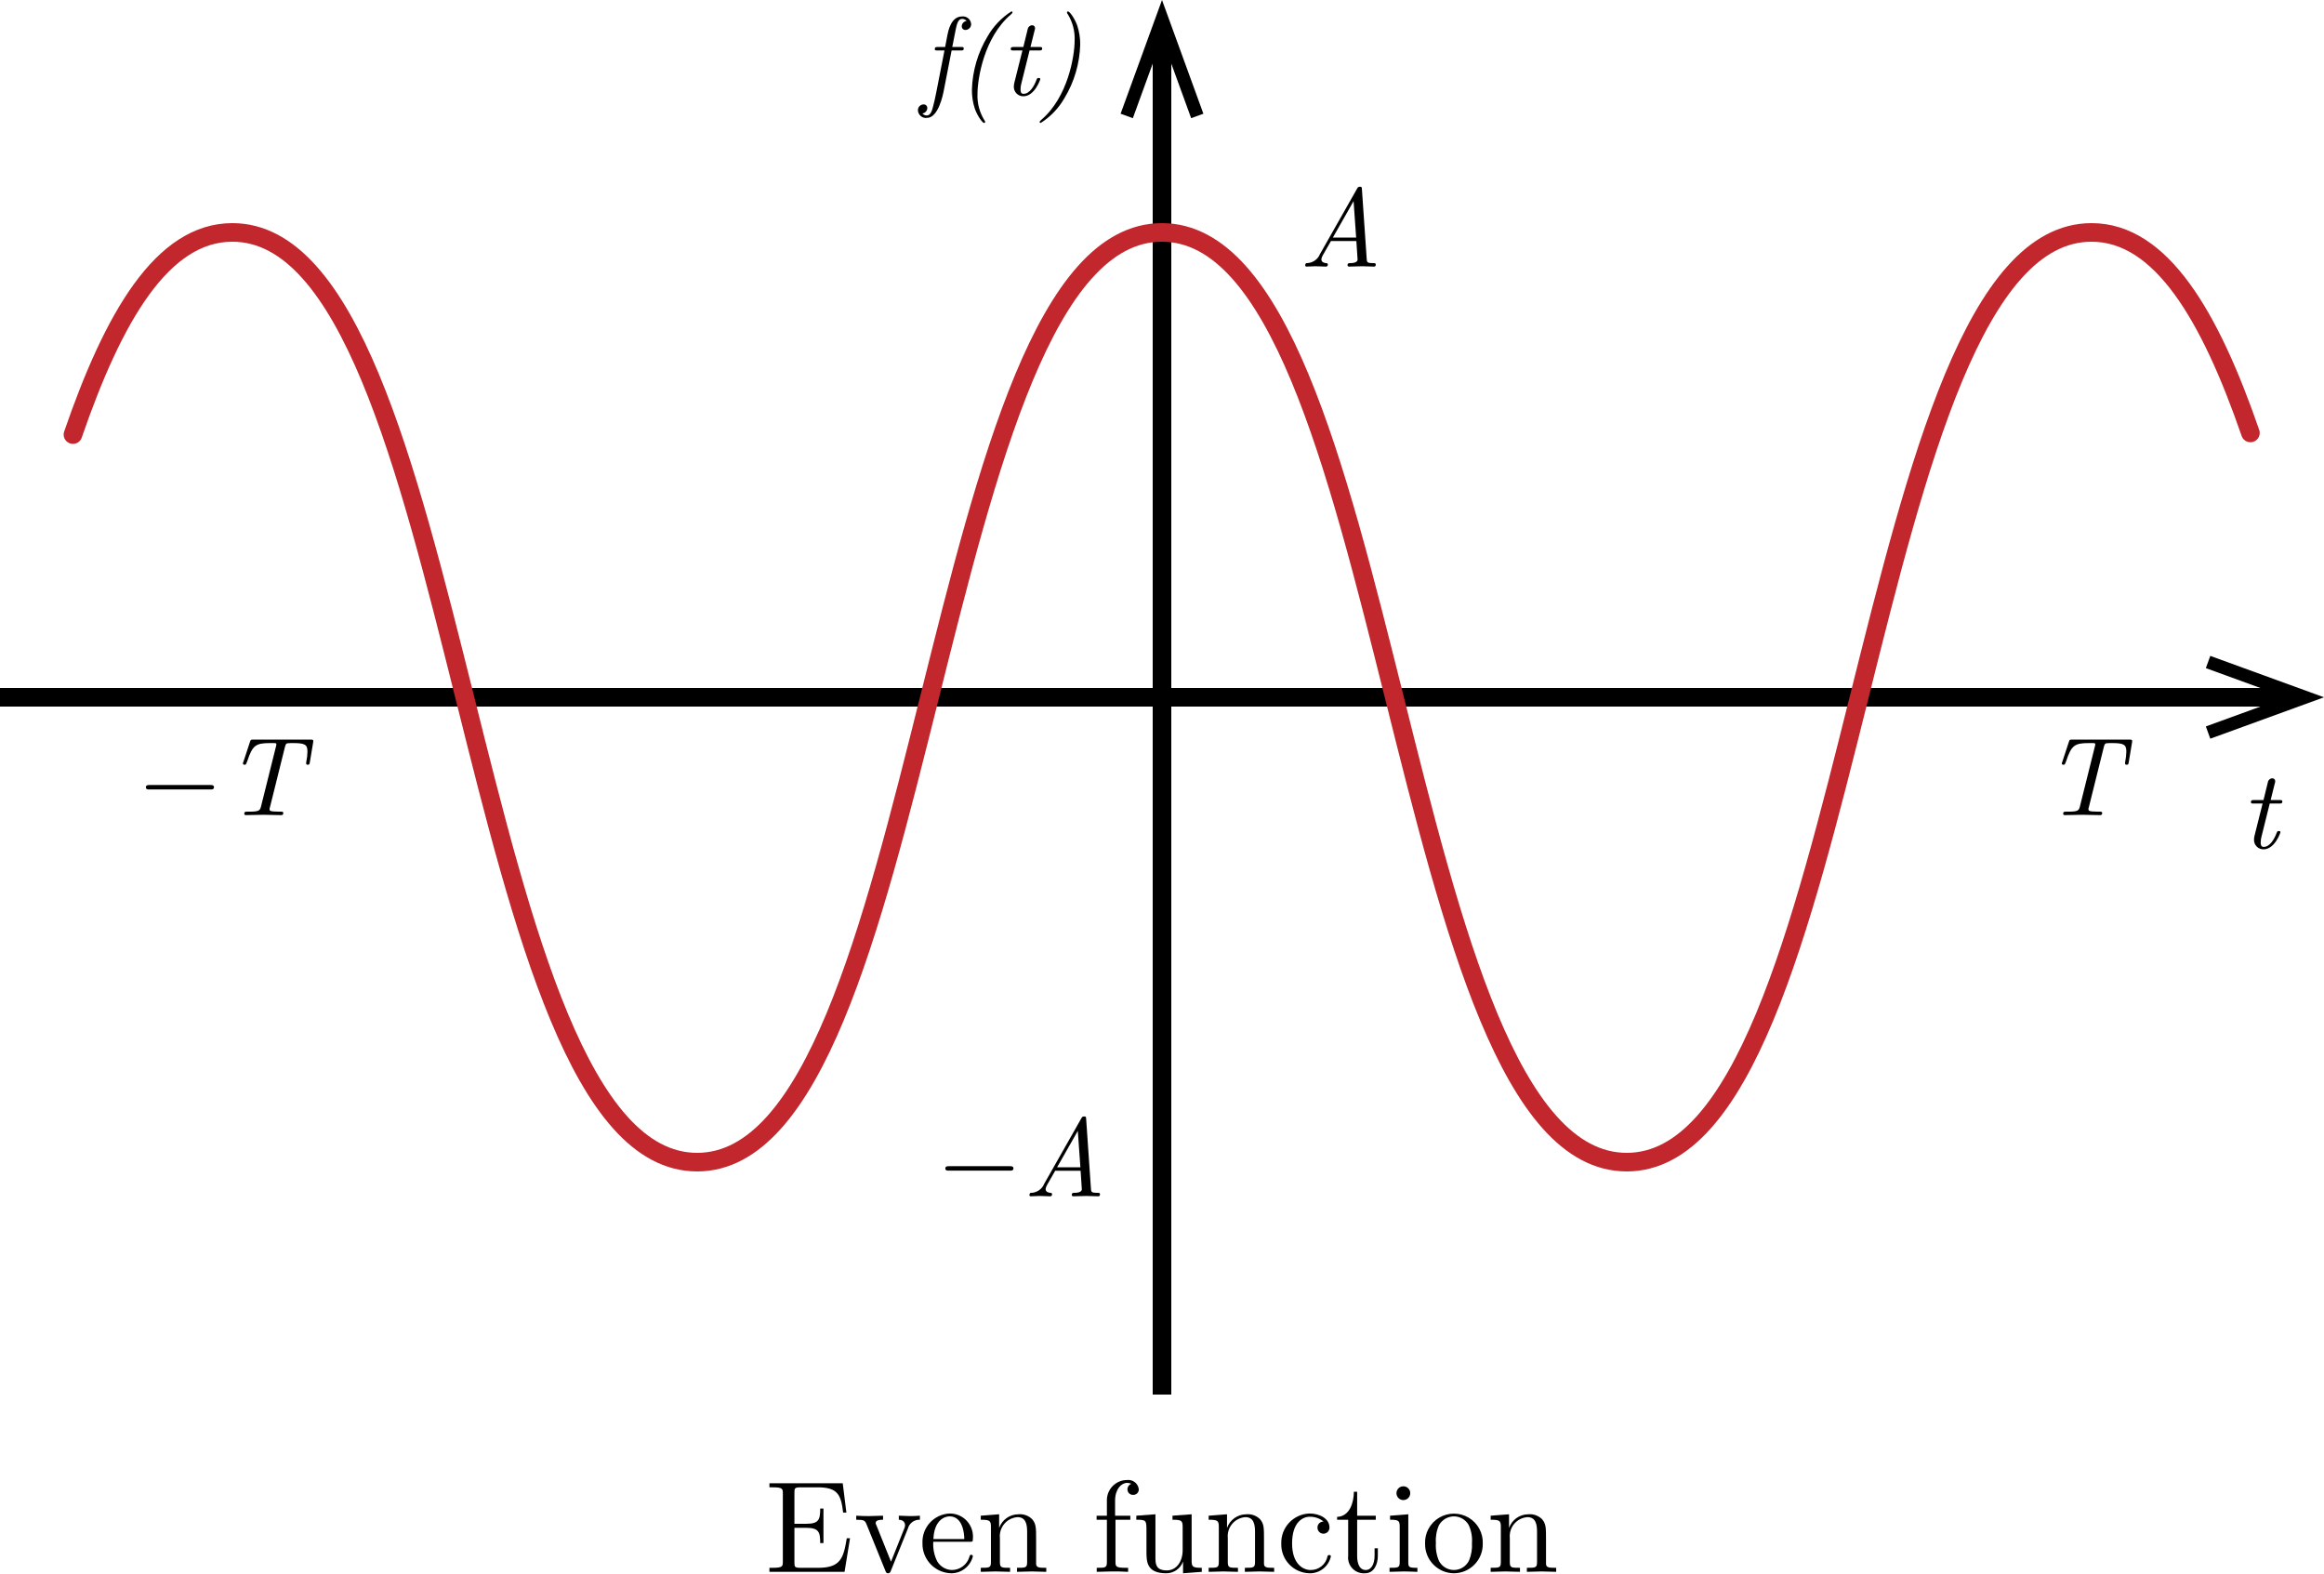
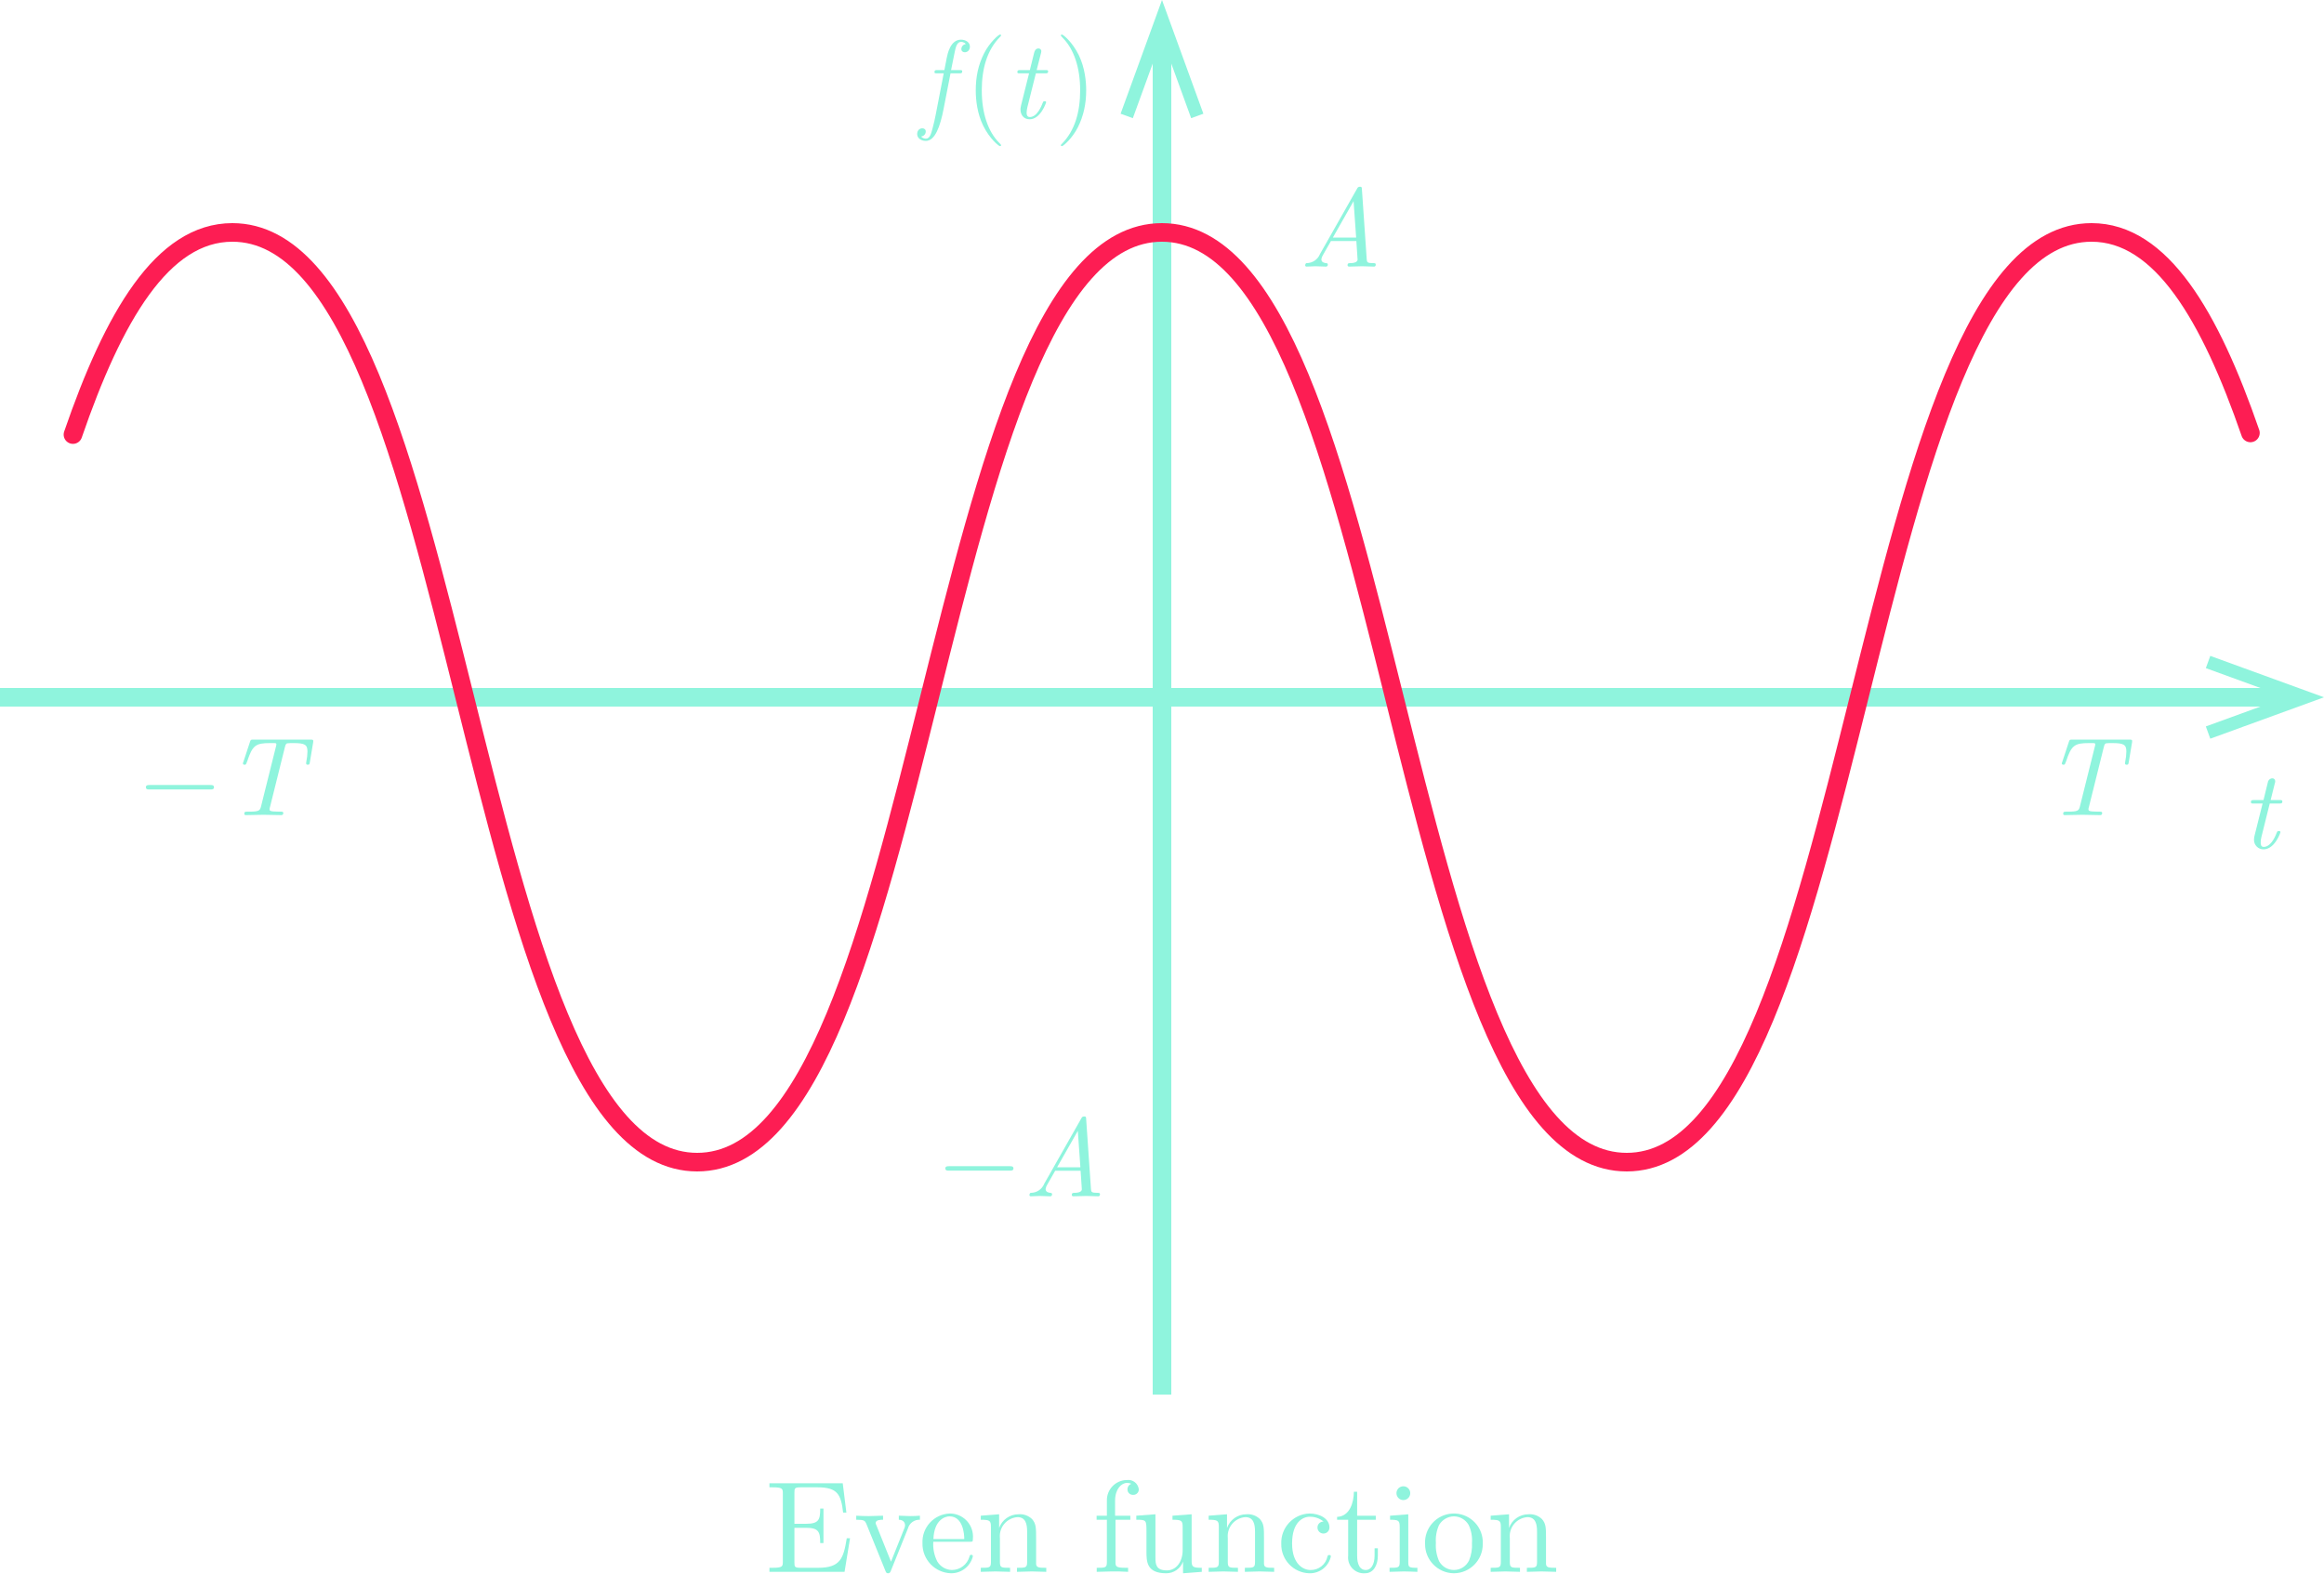
- <svg xmlns="http://www.w3.org/2000/svg" viewBox="0 0 250 169.222">
-   <defs>
-     <style>
-       .cls-1, .cls-2 {
-         fill: none;
-         stroke-miterlimit: 10;
-         stroke-width: 2px;
-       }
- 
-       .cls-1 {
-         stroke: #000;
-       }
- 
-       .cls-2 {
-         stroke: #c1272d;
-         stroke-linecap: round;
-       }
-     </style>
-   </defs>
-   <g id="Layer_1" data-name="Layer 1">
+ <svg xmlns="http://www.w3.org/2000/svg" version="1.1" id="Layer_1" x="0px" y="0px" viewBox="0 0 250 169.222" style="enable-background:new 0 0 250 169.222;" xml:space="preserve">
+   <style type="text/css">
+ 	.st0{fill:none;stroke:#8FF4DD;stroke-width:2;stroke-miterlimit:10;}
+ 	.st1{fill:#8FF4DD;}
+ 	.st2{fill:none;stroke:#FD1D53;stroke-width:2;stroke-linecap:round;stroke-miterlimit:10;}
+ </style>
+   <g>
    <g>
      <g>
-         <line class="cls-1" x1="125" y1="3.956" x2="125" y2="150" />
-         <polygon points="120.547 12.232 121.864 12.71 125 4.093 128.136 12.71 129.452 12.232 125 0 120.547 12.232" />
+         <line class="st0" x1="125" y1="3.956" x2="125" y2="150" />
+         <polygon class="st1" points="120.547,12.232 121.864,12.71 125,4.093 128.136,12.71 129.452,12.232 125,0    " />
      </g>
      <g>
-         <line class="cls-1" y1="75" x2="246.044" y2="75" />
-         <polygon points="237.768 79.453 237.29 78.136 245.907 75 237.29 71.864 237.768 70.548 250 75 237.768 79.453" />
+         <line class="st0" x1="0" y1="75" x2="246.044" y2="75" />
+         <polygon class="st1" points="237.768,79.453 237.29,78.136 245.907,75 237.29,71.864 237.768,70.548 250,75    " />
      </g>
    </g>
  </g>
-   <g id="Layer_2" data-name="Layer 2">
-     <path class="cls-2" d="M32.848,71.743C37.208,59.068,42.469,50,49.996,50c24.999,0,24.999,100,49.997,100,25,0,25-100,49.999-100,24.999,0,24.999,100,49.998,100C224.993,150,224.993,50,249.995,50c7.494,0,12.742,8.984,17.09,21.566" transform="translate(-25 -25)" />
+   <g>
+     <path class="st2" d="M7.848,46.743C12.208,34.068,17.469,25,24.996,25c24.999,0,24.999,100,49.997,100   c25,0,25-100,49.999-100c24.999,0,24.999,100,49.998,100c25.002,0,25.002-100,50.005-100   c7.494,0,12.742,8.984,17.09,21.566" />
  </g>
-   <g id="Layer_3" data-name="Layer 3">
+   <g id="Layer_3">
+     <path class="st1" d="M243.492,91.356c-0.558,0.006-1.016-0.442-1.022-1   c-0-0.026,0-0.052,0.002-0.079c0.004-0.138,0.024-0.275,0.06-0.408l0.863-3.442h-0.96   c-0.191,0-0.299,0-0.299-0.144c0-0.228,0.131-0.228,0.336-0.228h1.02l0.467-1.907   c0.033-0.237,0.229-0.418,0.469-0.432c0.165-0.013,0.31,0.111,0.323,0.276   c0.001,0.012,0.001,0.023,0.001,0.035c-0.001,0.086-0.017,0.171-0.048,0.252l-0.443,1.775h0.959   c0.191,0,0.3,0,0.3,0.144c0,0.228-0.132,0.228-0.336,0.228h-1.02l-0.888,3.562   c-0.055,0.199-0.083,0.405-0.084,0.612c0,0.192,0,0.492,0.324,0.492c0.684,0,1.163-0.899,1.379-1.475   c0.096-0.216,0.096-0.228,0.24-0.228c0.084,0,0.18,0,0.18,0.12   C245.314,89.569,244.703,91.356,243.492,91.356z" />
+     <path class="st1" d="M147.78,28.674c-0.408,0-0.84-0.036-1.26-0.036c-0.456,0-0.936,0.036-1.379,0.036   c-0.036,0-0.181,0-0.181-0.144c0-0.228,0.145-0.228,0.276-0.228c0.516,0,0.804-0.144,0.804-0.384   l-0.132-1.991h-2.734l-0.864,1.511c-0.088,0.138-0.146,0.293-0.168,0.456   c0,0.372,0.432,0.396,0.504,0.408c0.096,0.012,0.192,0.012,0.192,0.144c0,0.228-0.156,0.228-0.216,0.228   c-0.36,0-0.744-0.036-1.116-0.036c-0.312,0-0.659,0.036-0.959,0.036   c-0.073,0.006-0.138-0.049-0.144-0.123c-0.001-0.007-0.001-0.014,0-0.021   c0,0,0.012-0.216,0.144-0.228c0.64,0.002,1.216-0.389,1.451-0.984l3.981-7.016   c0.072-0.132,0.12-0.216,0.312-0.216c0.191,0,0.203,0.036,0.216,0.3l0.516,7.508   c0.023,0.312,0.06,0.408,0.684,0.408c0.191,0,0.288,0,0.288,0.156   C147.996,28.674,147.852,28.674,147.78,28.674z M145.609,21.634l-2.231,3.922h2.507L145.609,21.634z" />
    <g>
-       <path d="M128.866,28.221a.383.383,0,0,1-.408-.384.605.605,0,0,1,.528-.588.665.665,0,0,0-.504-.216c-.432,0-.563.636-.66,1.079l-.384,1.943h.936c.204,0,.3,0,.3.156,0,.216-.12.216-.324.216h-.983l-.84,4.306c-.084.432-.576,2.95-1.823,2.95a.869.869,0,0,1-.959-.792.617.617,0,0,1,.6-.66.383.383,0,0,1,.408.384.605.605,0,0,1-.528.588.603.603,0,0,0,.48.216c.432,0,.587-.624.684-1.031.072-.252.192-.744.336-1.487l.875-4.474H125.856c-.18,0-.3,0-.3-.132,0-.24.132-.24.324-.24h.792l.252-1.319c.084-.408.384-1.967,1.559-1.967a.881.881,0,0,1,.983.792A.617.617,0,0,1,128.866,28.221Z" transform="translate(-25 -25)" />
-       <path d="M130.859,38.223c-.168,0-.684-.696-.983-1.5a6.357,6.357,0,0,1-.324-2.062,11.737,11.737,0,0,1,1.691-5.757,7.687,7.687,0,0,1,2.555-2.675.108.108,0,0,1,.12.12c0,.036-.012.048-.18.216-2.878,2.447-3.586,6.896-3.586,8.527a4.956,4.956,0,0,0,.744,2.842.374.374,0,0,1,.083.168A.113.113,0,0,1,130.859,38.223Z" transform="translate(-25 -25)" />
-       <path d="M135.083,35.356a1.011,1.011,0,0,1-1.02-1.079,1.844,1.844,0,0,1,.06-.408l.863-3.442h-.959c-.192,0-.3,0-.3-.144,0-.228.132-.228.336-.228h1.02l.468-1.907a.501.501,0,0,1,.468-.432.301.301,0,0,1,.324.312.73.73,0,0,1-.048.252l-.444,1.775h.959c.192,0,.3,0,.3.144,0,.228-.132.228-.336.228h-1.02l-.887,3.562a2.348,2.348,0,0,0-.084.612c0,.192,0,.492.324.492.684,0,1.163-.899,1.379-1.475.096-.216.096-.228.24-.228.084,0,.18,0,.18.12C136.906,33.569,136.295,35.356,135.083,35.356Z" transform="translate(-25 -25)" />
-       <path d="M139.511,35.548a7.692,7.692,0,0,1-2.555,2.675.108.108,0,0,1-.12-.12c0-.036.012-.048.18-.216,2.878-2.447,3.586-6.896,3.586-8.527a4.96,4.96,0,0,0-.744-2.842.373.373,0,0,1-.084-.168.113.113,0,0,1,.12-.12c.167,0,.684.696.983,1.499a6.362,6.362,0,0,1,.324,2.063A11.743,11.743,0,0,1,139.511,35.548Z" transform="translate(-25 -25)" />
+       <path class="st1" d="M108.624,125.916h-6.536c-0.168,0-0.396,0-0.396-0.24c0-0.24,0.229-0.24,0.396-0.24    h6.536c0.168,0,0.396,0,0.396,0.24C109.02,125.916,108.792,125.916,108.624,125.916z" />
+       <path class="st1" d="M118.116,128.674c-0.408,0-0.84-0.036-1.26-0.036c-0.456,0-0.936,0.036-1.379,0.036    c-0.036,0-0.181,0-0.181-0.144c0-0.228,0.145-0.228,0.276-0.228c0.516,0,0.804-0.144,0.804-0.384    l-0.132-1.991h-2.734l-0.864,1.511c-0.088,0.138-0.146,0.293-0.168,0.456    c0,0.372,0.432,0.396,0.504,0.408c0.096,0.012,0.192,0.012,0.192,0.144c0,0.228-0.156,0.228-0.216,0.228    c-0.36,0-0.744-0.036-1.116-0.036c-0.312,0-0.659,0.036-0.959,0.036    c-0.073,0.006-0.138-0.049-0.144-0.123c-0.001-0.007-0.001-0.014,0-0.021    c0,0,0.012-0.216,0.144-0.228c0.64,0.002,1.216-0.389,1.451-0.984l3.981-7.016    c0.072-0.132,0.12-0.216,0.312-0.216c0.191,0,0.203,0.036,0.216,0.3l0.516,7.508    c0.023,0.312,0.06,0.408,0.684,0.408c0.191,0,0.288,0,0.288,0.156    C118.332,128.674,118.188,128.674,118.116,128.674z M115.945,121.634l-2.231,3.922h2.507L115.945,121.634z    " />
    </g>
-     <path d="M268.492,116.356a1.011,1.011,0,0,1-1.02-1.079,1.822,1.822,0,0,1,.06-.408l.863-3.442h-.96c-.191,0-.299,0-.299-.144,0-.228.131-.228.336-.228h1.02l.467-1.907a.502.502,0,0,1,.469-.432.3.3,0,0,1,.323.312.73.73,0,0,1-.048.252l-.443,1.775h.959c.191,0,.3,0,.3.144,0,.228-.132.228-.336.228h-1.02l-.888,3.562a2.348,2.348,0,0,0-.084.612c0,.192,0,.492.324.492.684,0,1.163-.899,1.379-1.475.096-.216.096-.228.24-.228.084,0,.18,0,.18.12C270.314,114.569,269.703,116.356,268.492,116.356Z" transform="translate(-25 -25)" />
-     <path d="M172.78,53.674c-.408,0-.84-.036-1.26-.036-.456,0-.936.036-1.379.036-.036,0-.181,0-.181-.144,0-.228.145-.228.276-.228.516,0,.804-.144.804-.384l-.132-1.991H168.175l-.864,1.511a1.133,1.133,0,0,0-.168.456c0,.372.432.396.504.408.096.012.192.012.192.144,0,.228-.156.228-.216.228-.36,0-.744-.036-1.116-.036-.312,0-.659.036-.959.036a.133.133,0,0,1-.144-.144s.012-.216.144-.228a1.556,1.556,0,0,0,1.451-.984l3.981-7.016c.072-.132.12-.216.312-.216.191,0,.203.036.216.3l.516,7.508c.023.312.06.408.684.408.191,0,.288,0,.288.156C172.996,53.674,172.852,53.674,172.78,53.674Zm-2.171-7.04-2.231,3.922h2.507Z" transform="translate(-25 -25)" />
+     <path class="st1" d="M228.775,82.253c-0.061,0-0.18,0-0.18-0.156c0.003-0.06,0.011-0.12,0.023-0.18   c0.074-0.355,0.114-0.717,0.12-1.08c0-0.743-0.275-0.911-1.523-0.911   c-0.208-0.006-0.416,0.002-0.623,0.024c-0.097,0.012-0.192,0.036-0.276,0.396l-1.606,6.453   c-0.028,0.073-0.045,0.15-0.049,0.228c0,0.167,0.061,0.216,0.396,0.251   c0.036,0,0.407,0.024,0.6,0.024h0.18c0.18,0,0.3,0,0.3,0.132c0,0.24-0.144,0.24-0.252,0.24   c-0.611,0-1.259-0.036-1.883-0.036c-0.611,0-1.247,0.036-1.859,0.036c-0.06,0-0.203,0-0.203-0.144   c0-0.228,0.132-0.228,0.335-0.228h0.192c1.056,0,1.163-0.12,1.271-0.54l1.606-6.44   c0.029-0.085,0.046-0.174,0.049-0.264c0-0.084,0-0.132-0.276-0.132h-0.407   c-1.548,0-1.884,0.251-2.447,1.943c-0.12,0.312-0.132,0.324-0.155,0.348   c-0.037,0.03-0.085,0.043-0.133,0.036c-0.035,0-0.18,0-0.18-0.132   c0.01-0.071,0.03-0.139,0.061-0.204l0.707-2.147c0.072-0.216,0.108-0.216,0.348-0.216h6.153   c0.191,0,0.3,0,0.3,0.144c0.002,0.052-0.002,0.105-0.013,0.156l-0.359,2.147   C228.955,82.217,228.932,82.253,228.775,82.253z" />
    <g>
-       <path d="M133.624,150.916h-6.536c-.168,0-.396,0-.396-.24,0-.24.229-.24.396-.24H133.624c.168,0,.396,0,.396.24C134.02,150.916,133.792,150.916,133.624,150.916Z" transform="translate(-25 -25)" />
-       <path d="M143.116,153.674c-.408,0-.84-.036-1.26-.036-.456,0-.936.036-1.379.036-.036,0-.181,0-.181-.144,0-.228.145-.228.276-.228.516,0,.804-.144.804-.384l-.132-1.991h-2.734l-.864,1.511a1.133,1.133,0,0,0-.168.456c0,.372.432.396.504.408.096.012.192.012.192.144,0,.228-.156.228-.216.228-.36,0-.744-.036-1.116-.036-.312,0-.659.036-.959.036a.133.133,0,0,1-.144-.144s.012-.216.144-.228a1.556,1.556,0,0,0,1.451-.984l3.981-7.016c.072-.132.12-.216.312-.216.191,0,.203.036.216.3l.516,7.508c.023.312.06.408.684.408.191,0,.288,0,.288.156C143.332,153.674,143.188,153.674,143.116,153.674Zm-2.171-7.04-2.231,3.922h2.507Z" transform="translate(-25 -25)" />
-     </g>
-     <path d="M253.775,107.253c-.061,0-.18,0-.18-.156a1.229,1.229,0,0,1,.023-.18,5.826,5.826,0,0,0,.12-1.08c0-.743-.275-.911-1.523-.911a4.554,4.554,0,0,0-.623.024c-.097.012-.192.036-.276.396L249.71,111.799a.725.725,0,0,0-.049.228c0,.167.061.216.396.251.036,0,.407.024.6.024h.18c.18,0,.3,0,.3.132,0,.24-.144.24-.252.24-.611,0-1.259-.036-1.883-.036-.611,0-1.247.036-1.859.036-.06,0-.203,0-.203-.144,0-.228.132-.228.335-.228h.192c1.056,0,1.163-.12,1.271-.54l1.606-6.44a.919.919,0,0,0,.049-.264c0-.084,0-.132-.276-.132H249.71c-1.548,0-1.884.251-2.447,1.943-.12.312-.132.324-.155.348a.172.172,0,0,1-.133.036c-.035,0-.18,0-.18-.132a.726.726,0,0,1,.061-.204l.707-2.147c.072-.216.108-.216.348-.216h6.153c.191,0,.3,0,.3.144a.646.646,0,0,1-.013.156l-.359,2.147C253.955,107.217,253.932,107.253,253.775,107.253Z" transform="translate(-25 -25)" />
-     <g>
-       <path d="M47.624,109.916H41.088c-.168,0-.396,0-.396-.24,0-.24.229-.24.396-.24H47.624c.168,0,.396,0,.396.24C48.02,109.916,47.792,109.916,47.624,109.916Z" transform="translate(-25 -25)" />
-       <path d="M58.111,107.253c-.061,0-.18,0-.18-.156a1.229,1.229,0,0,1,.023-.18,5.826,5.826,0,0,0,.12-1.08c0-.743-.275-.911-1.523-.911a4.554,4.554,0,0,0-.623.024c-.097.012-.192.036-.276.396l-1.606,6.453a.725.725,0,0,0-.049.228c0,.167.061.216.396.251.036,0,.407.024.6.024h.18c.18,0,.3,0,.3.132,0,.24-.144.24-.252.24-.611,0-1.259-.036-1.883-.036-.611,0-1.247.036-1.859.036-.06,0-.203,0-.203-.144,0-.228.132-.228.335-.228h.192c1.056,0,1.163-.12,1.271-.54l1.606-6.44a.918.918,0,0,0,.049-.264c0-.084,0-.132-.276-.132H54.046c-1.548,0-1.884.251-2.447,1.943-.12.312-.132.324-.155.348a.172.172,0,0,1-.133.036c-.035,0-.18,0-.18-.132a.726.726,0,0,1,.061-.204l.707-2.147c.072-.216.108-.216.348-.216h6.153c.191,0,.3,0,.3.144a.645.645,0,0,1-.013.156l-.359,2.147C58.291,107.217,58.268,107.253,58.111,107.253Z" transform="translate(-25 -25)" />
+       <path class="st1" d="M22.624,84.916h-6.536c-0.168,0-0.396,0-0.396-0.24c0-0.24,0.229-0.24,0.396-0.24    H22.624c0.168,0,0.396,0,0.396,0.24C23.02,84.916,22.792,84.916,22.624,84.916z" />
+       <path class="st1" d="M33.111,82.253c-0.061,0-0.18,0-0.18-0.156c0.003-0.06,0.011-0.12,0.023-0.18    c0.074-0.355,0.114-0.717,0.12-1.08c0-0.743-0.275-0.911-1.523-0.911    c-0.208-0.006-0.416,0.002-0.623,0.024c-0.097,0.012-0.192,0.036-0.276,0.396l-1.606,6.453    c-0.028,0.073-0.045,0.15-0.049,0.228c0,0.167,0.061,0.216,0.396,0.251    c0.036,0,0.407,0.024,0.6,0.024h0.18c0.18,0,0.3,0,0.3,0.132    c0,0.24-0.144,0.24-0.252,0.24c-0.611,0-1.259-0.036-1.883-0.036    c-0.611,0-1.247,0.036-1.859,0.036c-0.06,0-0.203,0-0.203-0.144c0-0.228,0.132-0.228,0.335-0.228    h0.192c1.056,0,1.163-0.12,1.271-0.54l1.606-6.44c0.029-0.085,0.046-0.174,0.049-0.264    c0-0.084,0-0.132-0.276-0.132H29.046c-1.548,0-1.884,0.251-2.447,1.943    c-0.12,0.312-0.132,0.324-0.155,0.348c-0.037,0.03-0.085,0.043-0.133,0.036    c-0.035,0-0.18,0-0.18-0.132c0.01-0.071,0.03-0.139,0.061-0.204l0.707-2.147    c0.072-0.216,0.108-0.216,0.348-0.216h6.153c0.191,0,0.3,0,0.3,0.144    c0.002,0.052-0.002,0.105-0.013,0.156l-0.359,2.147C33.291,82.217,33.268,82.253,33.111,82.253z" />
    </g>
    <g>
-       <path d="M115.852,194.067h-8.082v-.434h.336c1.079,0,1.107-.154,1.107-.659v-7.34c0-.504-.028-.658-1.107-.658h-.336V184.542h7.886l.392,3.152h-.35c-.224-1.947-.603-2.717-2.746-2.717H111.145c-.658,0-.686.098-.686.56v3.362h1.261c1.358,0,1.513-.434,1.513-1.639h.35v3.712h-.35c0-1.19-.154-1.639-1.513-1.639H110.459v3.74c0,.462.028.561.686.561h1.863c2.409,0,2.731-1.023,3.082-3.18h.35Z" transform="translate(-25 -25)" />
-       <path d="M122.668,189.403l-1.835,4.552c-.056.14-.112.267-.294.267-.182,0-.21-.07-.294-.267l-2.017-4.973c-.182-.434-.238-.518-1.121-.518v-.434c.42.028.98.042,1.359.042l1.527-.042v.434c-.252,0-.798,0-.798.364a.746.746,0,0,0,.084.238l1.569,3.908,1.429-3.572a.84.84,0,0,0,.084-.336c0-.266-.154-.588-.672-.603v-.434l1.219.042c.322,0,.728-.014,1.05-.042v.434A1.269,1.269,0,0,0,122.668,189.403Z" transform="translate(-25 -25)" />
-       <path d="M127.315,194.222a3.163,3.163,0,0,1-3.082-3.236A3.061,3.061,0,0,1,127.147,187.792a2.485,2.485,0,0,1,2.507,2.746c0,.294-.042.294-.35.294H125.396a4.077,4.077,0,0,0,.42,2.101,1.885,1.885,0,0,0,1.583.938,1.974,1.974,0,0,0,1.891-1.442c.028-.112.056-.196.182-.196a.163.163,0,0,1,.182.168A2.394,2.394,0,0,1,127.315,194.222Zm-.168-6.122c-.476,0-1.653.35-1.737,2.438H128.73C128.73,189.991,128.59,188.1,127.147,188.1Z" transform="translate(-25 -25)" />
-       <path d="M135.982,194.025l-1.583.042v-.434c.938,0,1.093,0,1.093-.63v-3.264c0-.799-.154-1.555-1.037-1.555a2.046,2.046,0,0,0-1.891,2.241v2.578c0,.63.154.63,1.093.63v.434l-1.569-.042-1.583.042v-.434c.938,0,1.093,0,1.093-.63V189.249c0-.687-.112-.785-1.093-.785v-.434l1.975-.154v1.471a2.208,2.208,0,0,1,2.073-1.471,1.867,1.867,0,0,1,1.471.519c.434.504.434.938.434,2.143v2.675c.014.42.364.42,1.093.42v.434Z" transform="translate(-25 -25)" />
-       <path d="M146.887,185.789a.581.581,0,0,1-.602-.603.614.614,0,0,1,.42-.588,1.126,1.126,0,0,0-.462-.098c-.617,0-1.289.672-1.289,1.905v1.625h1.639v.434h-1.597v4.51c0,.504.028.659,1.065.659h.294v.434c-.56-.042-1.219-.042-1.779-.042l-1.597.042v-.434c.938,0,1.093,0,1.093-.63v-4.539h-1.106v-.434h1.106v-1.611a2.17,2.17,0,0,1,2.171-2.228,1.134,1.134,0,0,1,1.26.98A.58.58,0,0,1,146.887,185.789Z" transform="translate(-25 -25)" />
-       <path d="M152.264,194.222v-1.261a1.911,1.911,0,0,1-1.807,1.261c-2.129,0-2.129-1.275-2.129-2.368v-2.101c0-1.247,0-1.289-1.093-1.289v-.434l2.059-.154v4.65c0,.729.056,1.387,1.233,1.387,1.022,0,1.695-.952,1.695-2.171V189.249c0-.687-.112-.785-1.093-.785v-.434l2.059-.154v4.973c0,.687.112.785,1.093.785v.434Z" transform="translate(-25 -25)" />
-       <path d="M160.496,194.025l-1.583.042v-.434c.938,0,1.093,0,1.093-.63v-3.264c0-.799-.154-1.555-1.037-1.555a2.046,2.046,0,0,0-1.891,2.241v2.578c0,.63.154.63,1.093.63v.434l-1.569-.042-1.583.042v-.434c.938,0,1.093,0,1.093-.63V189.249c0-.687-.112-.785-1.093-.785v-.434l1.975-.154v1.471a2.208,2.208,0,0,1,2.073-1.471,1.867,1.867,0,0,1,1.471.519c.434.504.434.938.434,2.143v2.675c.014.42.364.42,1.093.42v.434Z" transform="translate(-25 -25)" />
-       <path d="M165.843,194.222a3.1,3.1,0,0,1-3.012-3.18,3.139,3.139,0,0,1,3.04-3.25c1.079,0,2.143.546,2.143,1.499a.645.645,0,1,1-1.289.014.632.632,0,0,1,.659-.644,2.284,2.284,0,0,0-1.499-.519c-.742,0-1.891.588-1.891,2.872,0,2.255,1.233,2.857,1.975,2.857a1.829,1.829,0,0,0,1.835-1.471c.028-.084.056-.14.182-.14.042,0,.182,0,.182.14A2.305,2.305,0,0,1,165.843,194.222Z" transform="translate(-25 -25)" />
-       <path d="M171.834,194.222a1.695,1.695,0,0,1-1.807-1.891v-3.866h-1.191v-.308c1.373-.056,1.793-1.555,1.807-2.704h.35v2.578h2.003v.434h-2.003v3.894c0,.238,0,1.513.938,1.513.518,0,.938-.532.938-1.569v-.77h.35v.798C173.221,193.227,172.829,194.222,171.834,194.222Z" transform="translate(-25 -25)" />
-       <path d="M176.02,194.025l-1.541.042v-.434c.938,0,1.092,0,1.092-.63v-3.768c0-.687-.126-.77-1.037-.77v-.434l1.961-.154v5.141c0,.546.056.617.98.617v.434C177,194.053,176.51,194.025,176.02,194.025Zm-.07-7.676a.742.742,0,1,1,.756-.742A.749.749,0,0,1,175.95,186.349Z" transform="translate(-25 -25)" />
-       <path d="M181.396,194.222a3.127,3.127,0,0,1-3.096-3.152,3.107,3.107,0,1,1,6.206,0A3.121,3.121,0,0,1,181.396,194.222Zm1.583-5.211a1.836,1.836,0,0,0-1.583-.911,1.88,1.88,0,0,0-1.597.938,4.014,4.014,0,0,0-.336,1.919,4.164,4.164,0,0,0,.351,1.975,1.829,1.829,0,0,0,1.597.938,1.808,1.808,0,0,0,1.625-1.036,4.258,4.258,0,0,0,.308-1.877A3.843,3.843,0,0,0,182.979,189.011Z" transform="translate(-25 -25)" />
-       <path d="M190.834,194.025l-1.583.042v-.434c.938,0,1.093,0,1.093-.63v-3.264c0-.799-.154-1.555-1.037-1.555a2.046,2.046,0,0,0-1.891,2.241v2.578c0,.63.154.63,1.093.63v.434l-1.569-.042-1.583.042v-.434c.938,0,1.093,0,1.093-.63V189.249c0-.687-.112-.785-1.093-.785v-.434l1.975-.154v1.471a2.208,2.208,0,0,1,2.073-1.471,1.867,1.867,0,0,1,1.471.519c.434.504.434.938.434,2.143v2.675c.014.42.364.42,1.093.42v.434Z" transform="translate(-25 -25)" />
+       <path class="st1" d="M90.852,169.067h-8.082v-0.434h0.336c1.079,0,1.107-0.154,1.107-0.659v-7.34    c0-0.504-0.028-0.658-1.107-0.658h-0.336v-0.435h7.886l0.392,3.152h-0.35    c-0.224-1.947-0.603-2.717-2.746-2.717H86.145c-0.658,0-0.686,0.098-0.686,0.56v3.362h1.261    c1.358,0,1.513-0.434,1.513-1.639h0.35v3.712h-0.35c0-1.19-0.154-1.639-1.513-1.639H85.459v3.74    c0,0.462,0.028,0.561,0.686,0.561h1.863c2.409,0,2.731-1.023,3.082-3.18h0.35L90.852,169.067z" />
+       <path class="st1" d="M97.668,164.403l-1.835,4.552c-0.056,0.14-0.112,0.267-0.294,0.267    c-0.182,0-0.21-0.07-0.294-0.267l-2.017-4.973c-0.182-0.434-0.238-0.518-1.121-0.518v-0.434    c0.42,0.028,0.98,0.042,1.359,0.042l1.527-0.042v0.434c-0.252,0-0.798,0-0.798,0.364    c0.014,0.084,0.043,0.164,0.084,0.238l1.569,3.908l1.429-3.572c0.051-0.105,0.08-0.219,0.084-0.336    c0-0.266-0.154-0.588-0.672-0.603v-0.434l1.219,0.042c0.322,0,0.728-0.014,1.05-0.042v0.434    C98.36,163.435,97.823,163.826,97.668,164.403z" />
+       <path class="st1" d="M102.315,169.222c-1.744-0.044-3.123-1.492-3.082-3.236    c-0.075-1.686,1.228-3.114,2.914-3.194c1.372-0.02,2.501,1.076,2.521,2.448    c0.001,0.099-0.003,0.199-0.013,0.298c0,0.294-0.042,0.294-0.35,0.294H100.396    c-0.05,0.725,0.095,1.451,0.42,2.101c0.329,0.567,0.928,0.922,1.583,0.938    c0.882-0.005,1.653-0.593,1.891-1.442c0.028-0.112,0.056-0.196,0.182-0.196    c0.089-0.011,0.17,0.052,0.181,0.142c0.001,0.009,0.001,0.018,0.001,0.026    C104.389,168.475,103.422,169.228,102.315,169.222z M102.147,163.1c-0.476,0-1.653,0.35-1.737,2.438    H103.73c0-0.546-0.14-2.438-1.583-2.438H102.147z" />
+       <path class="st1" d="M110.982,169.025l-1.583,0.042v-0.434c0.938,0,1.093,0,1.093-0.63v-3.264    c0-0.799-0.154-1.555-1.037-1.555c-1.127,0.08-1.976,1.059-1.896,2.186    c0.001,0.018,0.003,0.037,0.005,0.055v2.578c0,0.63,0.154,0.63,1.093,0.63v0.434l-1.569-0.042    l-1.583,0.042v-0.434c0.938,0,1.093,0,1.093-0.63v-3.754c0-0.687-0.112-0.785-1.093-0.785v-0.434    l1.975-0.154v1.471c0.311-0.879,1.141-1.467,2.073-1.471c0.542-0.05,1.08,0.139,1.471,0.519    c0.434,0.504,0.434,0.938,0.434,2.143v2.675c0.014,0.42,0.364,0.42,1.093,0.42v0.434    L110.982,169.025z" />
+       <path class="st1" d="M121.887,160.789c-0.321,0.012-0.59-0.238-0.602-0.559    c-0.001-0.015-0.001-0.029,0-0.044c-0.002-0.266,0.167-0.504,0.42-0.588    c-0.145-0.065-0.303-0.098-0.462-0.098c-0.617,0-1.289,0.672-1.289,1.905v1.625h1.639v0.434h-1.597    v4.51c0,0.504,0.028,0.659,1.065,0.659h0.294v0.434c-0.56-0.042-1.219-0.042-1.779-0.042    l-1.597,0.042v-0.434c0.938,0,1.093,0,1.093-0.63v-4.539h-1.106v-0.434h1.106v-1.611    c-0.032-1.198,0.914-2.195,2.112-2.227c0.02-0.001,0.04-0.001,0.059-0.001    c0.618-0.074,1.18,0.363,1.26,0.98c0.021,0.32-0.222,0.596-0.541,0.617    C121.937,160.791,121.912,160.791,121.887,160.789z" />
+       <path class="st1" d="M127.264,169.222v-1.261c-0.275,0.76-0.999,1.265-1.807,1.261    c-2.129,0-2.129-1.275-2.129-2.368v-2.101c0-1.247,0-1.289-1.093-1.289v-0.434l2.059-0.154v4.65    c0,0.729,0.056,1.387,1.233,1.387c1.022,0,1.695-0.952,1.695-2.171v-2.493    c0-0.687-0.112-0.785-1.093-0.785v-0.434l2.059-0.154v4.973c0,0.687,0.112,0.785,1.093,0.785v0.434    L127.264,169.222z" />
+       <path class="st1" d="M135.496,169.025l-1.583,0.042v-0.434c0.938,0,1.093,0,1.093-0.63v-3.264    c0-0.799-0.154-1.555-1.037-1.555c-1.127,0.08-1.976,1.059-1.896,2.186    c0.001,0.019,0.003,0.037,0.005,0.055v2.578c0,0.63,0.154,0.63,1.093,0.63v0.434l-1.569-0.042    l-1.583,0.042v-0.434c0.938,0,1.093,0,1.093-0.63v-3.754c0-0.687-0.112-0.785-1.093-0.785v-0.434    l1.975-0.154v1.471c0.311-0.879,1.141-1.467,2.073-1.471c0.542-0.05,1.08,0.139,1.471,0.519    c0.434,0.504,0.434,0.938,0.434,2.143v2.675c0.014,0.42,0.364,0.42,1.093,0.42v0.434    L135.496,169.025z" />
+       <path class="st1" d="M140.843,169.222c-1.709-0.048-3.056-1.471-3.012-3.18    c-0.062-1.733,1.293-3.188,3.025-3.25c0.005-0,0.01-0,0.015-0    c1.079,0,2.143,0.546,2.143,1.499c0.007,0.356-0.275,0.65-0.631,0.658    c-0.356,0.007-0.65-0.275-0.658-0.631c-0-0.004-0-0.009-0-0.013    c-0.007-0.349,0.271-0.638,0.62-0.644c0.013-0,0.026-0,0.039,0    c-0.422-0.346-0.953-0.53-1.499-0.519c-0.742,0-1.891,0.588-1.891,2.872    c0,2.255,1.233,2.857,1.975,2.857c0.888,0.02,1.661-0.6,1.835-1.471    c0.028-0.084,0.056-0.14,0.182-0.14c0.042,0,0.182,0,0.182,0.14    C142.935,168.49,141.956,169.256,140.843,169.222z" />
+       <path class="st1" d="M146.834,169.222c-0.933,0.068-1.746-0.633-1.814-1.566    c-0.008-0.108-0.005-0.217,0.007-0.325v-3.866h-1.191v-0.308c1.373-0.056,1.793-1.555,1.807-2.704    h0.35v2.578h2.003v0.434h-2.003v3.894c0,0.238,0,1.513,0.938,1.513c0.518,0,0.938-0.532,0.938-1.569    v-0.77h0.35v0.798C148.221,168.227,147.829,169.222,146.834,169.222z" />
+       <path class="st1" d="M151.02,169.025l-1.541,0.042v-0.434c0.938,0,1.092,0,1.092-0.63v-3.768    c0-0.687-0.126-0.77-1.037-0.77v-0.434l1.961-0.154v5.141c0,0.546,0.056,0.617,0.98,0.617v0.434    C152,169.053,151.51,169.025,151.02,169.025z M150.95,161.349c-0.41-0.008-0.736-0.346-0.729-0.756    c0.008-0.41,0.346-0.736,0.756-0.729c0.405,0.008,0.729,0.338,0.729,0.743    c-0.004,0.414-0.342,0.746-0.756,0.742C150.95,161.349,150.95,161.349,150.95,161.349z" />
+       <path class="st1" d="M156.396,169.222c-1.724-0.017-3.11-1.427-3.096-3.152    c-0.094-1.714,1.219-3.179,2.932-3.273s3.179,1.219,3.273,2.932c0.006,0.114,0.006,0.227,0,0.341    c0.017,1.724-1.367,3.135-3.091,3.152C156.409,169.222,156.403,169.222,156.396,169.222z     M157.979,164.011c-0.329-0.563-0.931-0.91-1.583-0.911c-0.66,0.011-1.266,0.367-1.597,0.938    c-0.268,0.602-0.384,1.261-0.336,1.919c-0.046,0.677,0.075,1.355,0.351,1.975    c0.323,0.579,0.934,0.938,1.597,0.938c0.696-0.004,1.328-0.407,1.625-1.036    c0.243-0.595,0.348-1.236,0.308-1.877c0.051-0.67-0.075-1.341-0.364-1.947H157.979z" />
+       <path class="st1" d="M165.834,169.025l-1.583,0.042v-0.434c0.938,0,1.093,0,1.093-0.63v-3.264    c0-0.799-0.154-1.555-1.037-1.555c-1.127,0.08-1.976,1.059-1.896,2.186    c0.001,0.019,0.003,0.037,0.005,0.055v2.578c0,0.63,0.154,0.63,1.093,0.63v0.434l-1.569-0.042    l-1.583,0.042v-0.434c0.938,0,1.093,0,1.093-0.63v-3.754c0-0.687-0.112-0.785-1.093-0.785v-0.434    l1.975-0.154v1.471c0.311-0.879,1.141-1.467,2.073-1.471c0.542-0.05,1.08,0.139,1.471,0.519    c0.434,0.504,0.434,0.938,0.434,2.143v2.675c0.014,0.42,0.364,0.42,1.093,0.42v0.434    L165.834,169.025z" />
    </g>
  </g>
+   <g>
+     <path class="st1" d="M103.787,5.622c-0.204,0-0.372-0.12-0.372-0.348c0-0.132,0.072-0.456,0.479-0.54   c-0.18-0.228-0.479-0.228-0.516-0.228c-0.444,0-0.576,0.6-0.684,1.127l-0.384,1.907h0.912   c0.204,0,0.288,0,0.288,0.132c0,0.216-0.12,0.216-0.324,0.216h-0.936l-0.744,3.826   c-0.372,1.931-0.936,3.442-1.907,3.442c-0.492,0-0.936-0.276-0.936-0.744   c0-0.396,0.276-0.612,0.552-0.612c0.204,0,0.372,0.12,0.372,0.348c0,0.096-0.048,0.456-0.492,0.54   c0.156,0.216,0.456,0.228,0.504,0.228c0.432,0,0.576-0.564,0.708-1.068   c0.192-0.731,0.216-0.839,0.36-1.559l0.852-4.401h-0.708c-0.191,0-0.288,0-0.288-0.12   c0-0.228,0.108-0.228,0.312-0.228h0.755l0.252-1.308c0.084-0.408,0.384-1.967,1.535-1.967   c0.492,0,0.959,0.276,0.959,0.744C104.338,5.406,104.062,5.622,103.787,5.622z" />
+     <path class="st1" d="M107.579,15.72c-0.132,0-1.116-0.779-1.823-2.219c-0.624-1.283-0.791-2.71-0.791-3.778   c0-1.475,0.276-2.758,0.888-3.97c0.587-1.175,1.571-2.039,1.727-2.039   c0.048,0,0.108,0.024,0.108,0.096c0,0.036,0,0.06-0.12,0.167   c-1.391,1.416-1.955,3.418-1.955,5.745c0,2.447,0.672,4.426,1.871,5.637   c0.204,0.204,0.204,0.228,0.204,0.264C107.687,15.696,107.627,15.72,107.579,15.72z" />
+     <path class="st1" d="M110.759,12.83c-0.659,0-0.983-0.504-0.983-1.056c0-0.048,0-0.192,0.06-0.432   l0.864-3.454h-0.972c-0.192,0-0.288,0-0.288-0.12c0-0.228,0.108-0.228,0.324-0.228h1.02l0.468-1.883   c0.048-0.18,0.156-0.444,0.456-0.444c0.228,0,0.312,0.18,0.312,0.288c0,0-0.012,0.132-0.024,0.156   l-0.479,1.883h0.947c0.204,0,0.288,0,0.288,0.132c0,0.216-0.12,0.216-0.324,0.216h-0.996   l-0.899,3.586c-0.048,0.18-0.096,0.456-0.096,0.636c0,0.396,0.168,0.479,0.348,0.479   c0.779,0,1.247-1.175,1.391-1.547c0.06-0.132,0.072-0.156,0.204-0.156c0.048,0,0.156,0,0.156,0.108   C112.535,11.055,111.935,12.83,110.759,12.83z" />
+     <path class="st1" d="M115.956,13.682c-0.588,1.175-1.571,2.039-1.727,2.039   c-0.048,0-0.108-0.024-0.108-0.096c0-0.036,0-0.06,0.12-0.168c1.391-1.416,1.955-3.418,1.955-5.745   c0-2.446-0.671-4.425-1.871-5.637c-0.204-0.204-0.204-0.228-0.204-0.264   c0-0.072,0.06-0.096,0.108-0.096c0.132,0,1.115,0.78,1.823,2.219   c0.672,1.391,0.792,2.878,0.792,3.79C116.843,11.163,116.567,12.458,115.956,13.682z" />
+   </g>
</svg>
